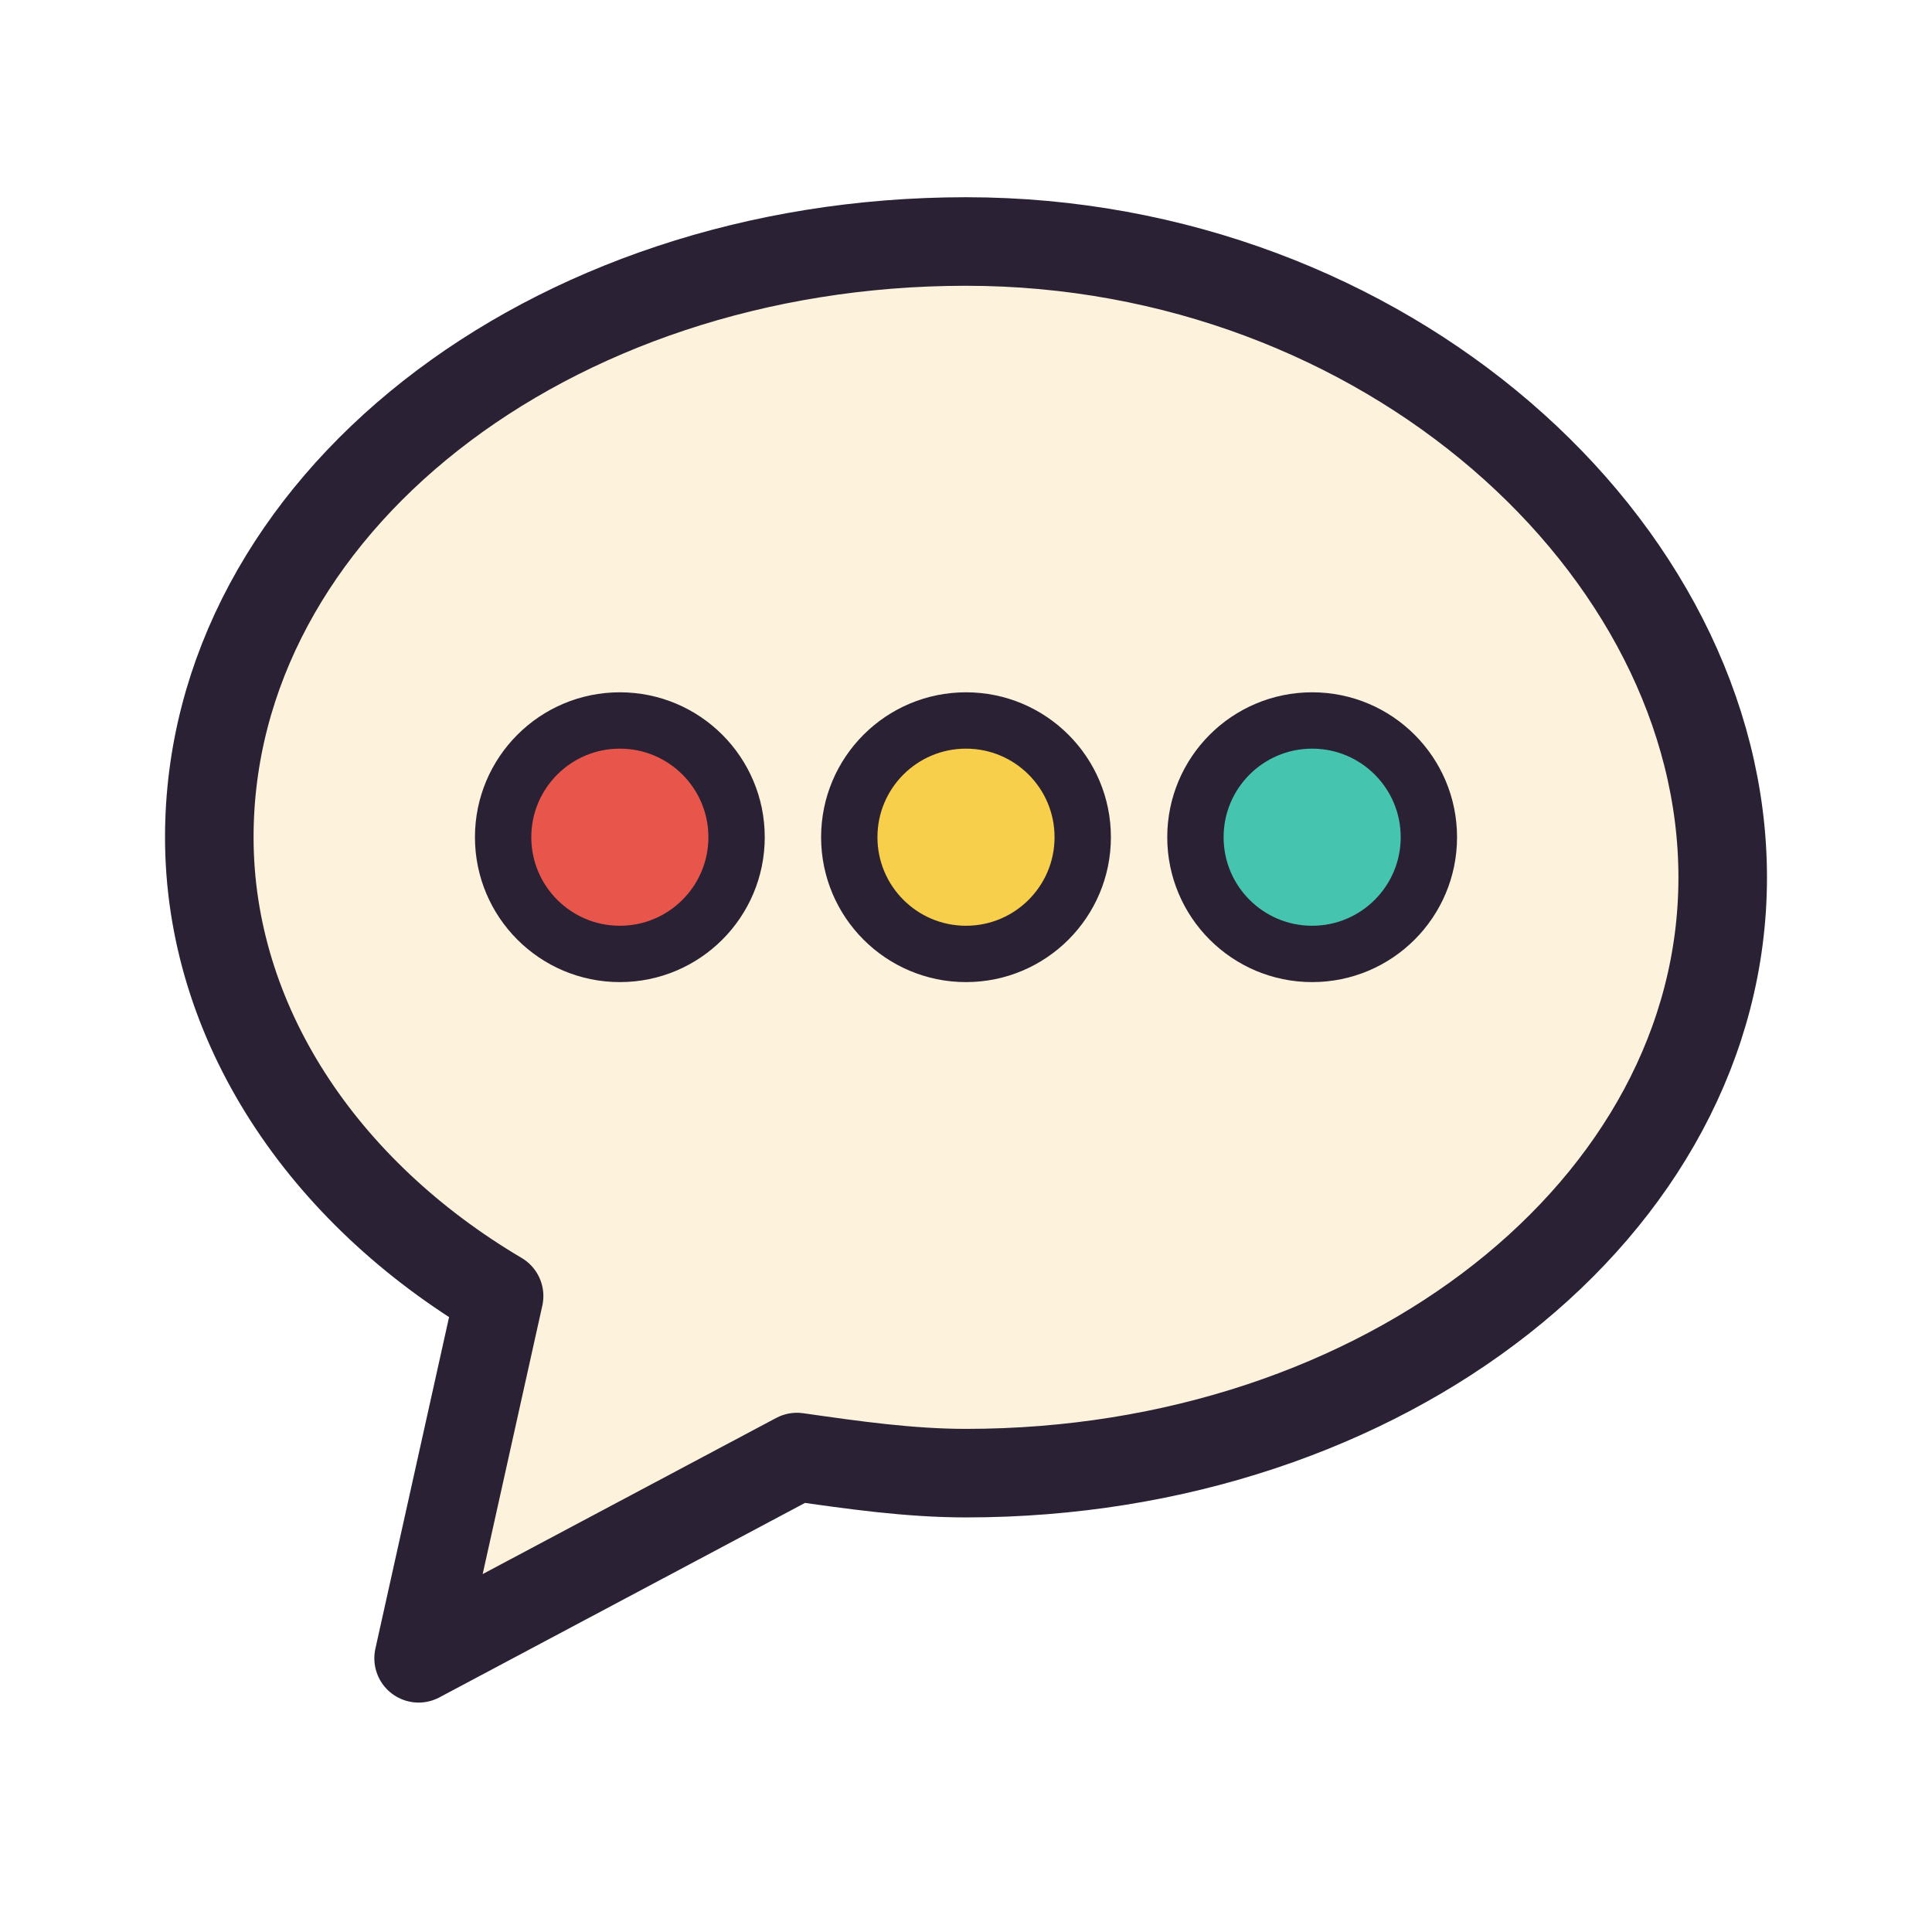
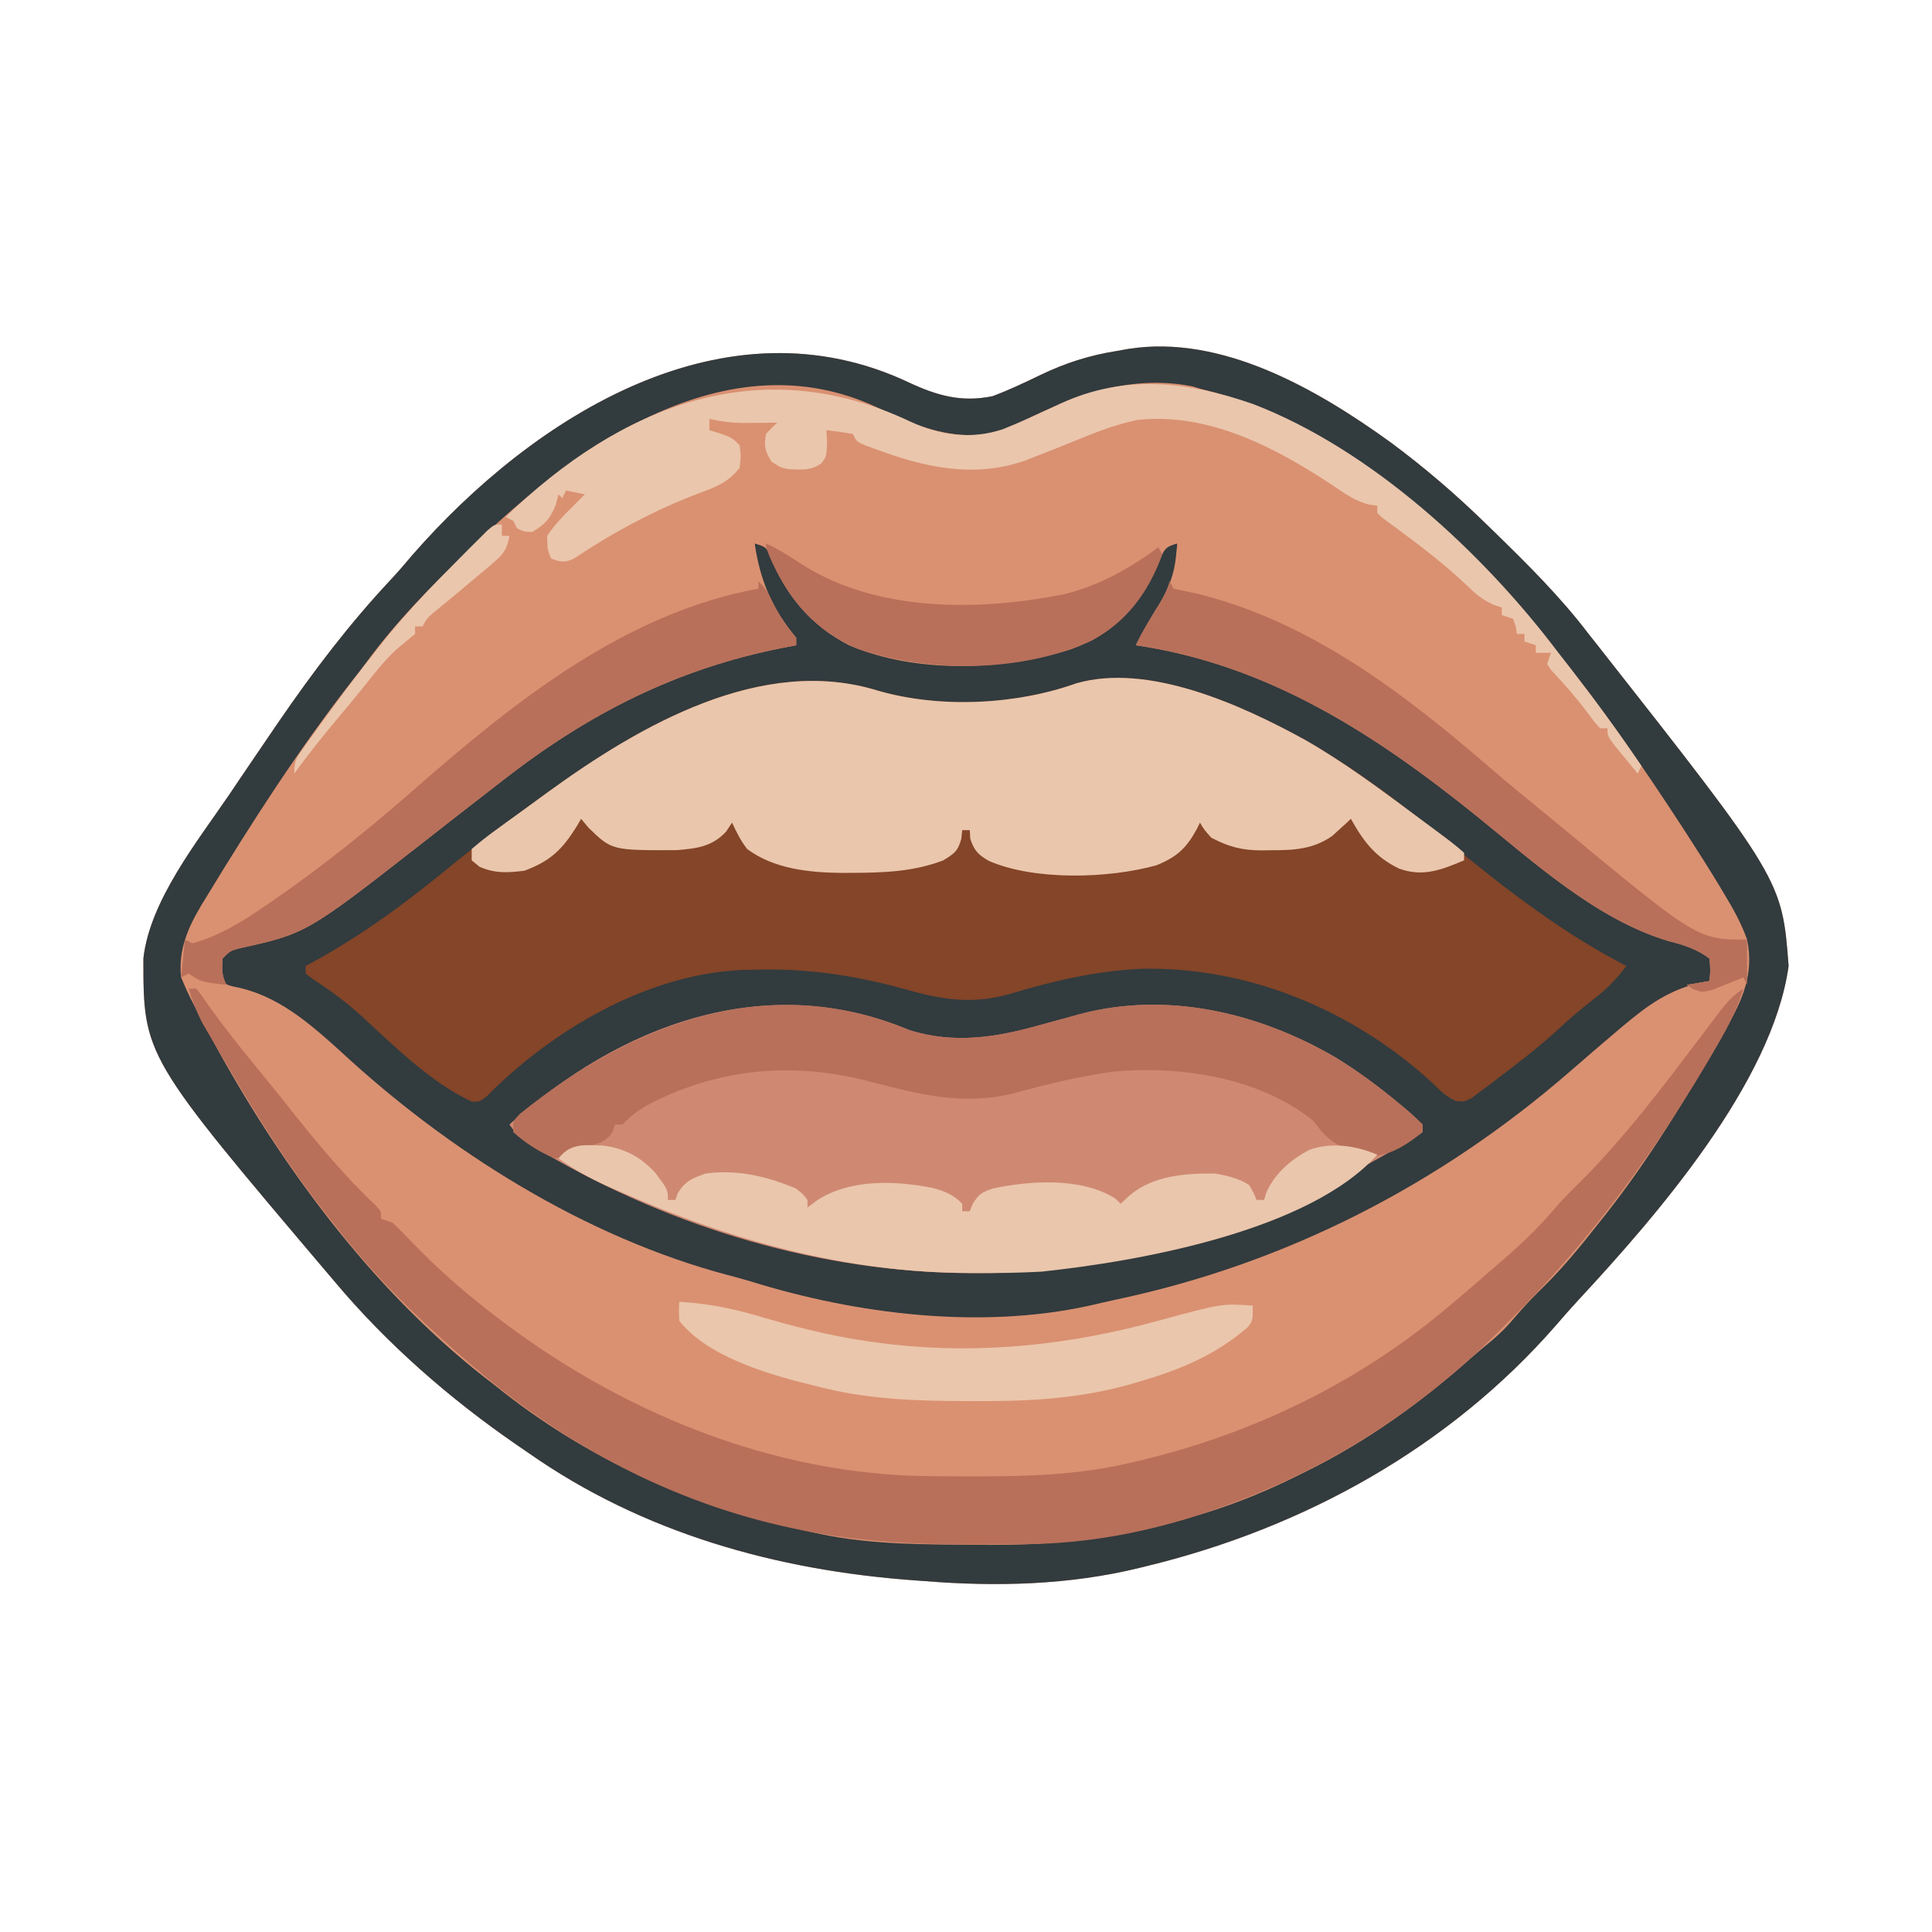
- <svg xmlns="http://www.w3.org/2000/svg" width="96" height="96" viewBox="0 0 24 24">
-   <path d="M12 3C6.8 3 2.6 6.3 2.6 10.4c0 2.3 1.4 4.4 3.6 5.7l-1 4.5 4.7-2.5c.7.1 1.4.2 2.1.2 5.2 0 9.4-3.3 9.4-7.4S17.2 3 12 3z" fill="#fdf3dc" stroke="#2b2135" stroke-width="1.1" stroke-linejoin="round" stroke-linecap="round" />
-   <g stroke="#2b2135" stroke-width="0.7">
-     <circle cx="7.7" cy="10.4" r="1.45" fill="#e8564b" />
-     <circle cx="12" cy="10.4" r="1.45" fill="#f7cf4a" />
-     <circle cx="16.3" cy="10.4" r="1.45" fill="#45c4b0" />
-   </g>
+ <svg xmlns="http://www.w3.org/2000/svg" width="96" height="96" viewBox="0 0 512 512">
+   <path d="M0 0 C7.45 3.45 13.8 5.23 21.98 3.57 C26.3 1.97 30.44 -0 34.58 -2 C41.33 -5.25 47.56 -7.24 54.98 -8.43 C56.01 -8.61 57.03 -8.79 58.09 -8.98 C82.88 -12.86 108.12 1.8 127.43 15.74 C136.49 22.44 144.92 29.69 152.98 37.57 C153.69 38.26 154.41 38.95 155.14 39.67 C163.94 48.25 172.53 56.77 179.98 66.57 C180.73 67.51 181.47 68.45 182.24 69.42 C231.24 131.75 231.24 131.75 232.98 154.57 C228.71 185.44 197.99 220.77 177.25 243.11 C175.24 245.29 173.29 247.5 171.36 249.75 C143.07 282.21 104.43 303.51 62.98 313.57 C62.3 313.74 61.62 313.9 60.92 314.08 C42.23 318.64 23.07 319.1 3.98 317.57 C3.18 317.51 2.37 317.45 1.54 317.39 C-35.1 314.78 -70.73 304.84 -101.02 283.57 C-102.19 282.77 -103.35 281.97 -104.52 281.17 C-121.9 269.16 -138.42 254.74 -152.02 238.57 C-152.49 238.01 -152.96 237.46 -153.45 236.89 C-203.02 178.43 -203.02 178.43 -203.02 152.57 C-201.3 137.19 -188.66 121.51 -180.21 109.07 C-179.23 107.61 -178.25 106.16 -177.27 104.7 C-174.53 100.65 -171.78 96.6 -169.02 92.57 C-168.36 91.6 -167.7 90.63 -167.02 89.64 C-157.97 76.47 -148.43 63.88 -137.49 52.22 C-135.51 50.09 -133.63 47.93 -131.77 45.69 C-99.33 8.56 -48.69 -23.12 0 0 Z " fill="#da9171" transform="translate(241.0195,101.4336)" />
+   <path d="M0 0 C1.83 0.16 1.83 0.16 4 1 C5.42 3.41 5.42 3.41 6.75 6.5 C11.18 15.83 17.14 23.26 27 27 C46.87 32.49 69.83 33.61 89 25 C99.17 19.06 104.16 10.46 109 0 C109.99 0 110.98 0 112 0 C113.2 10.4 107.15 19.05 101 27 C101.6 27.01 102.19 27.03 102.81 27.04 C131.9 28.64 158.77 45.7 180.87 63.31 C184.58 66.26 188.32 69.16 192.06 72.06 C192.81 72.65 193.57 73.23 194.34 73.83 C195.84 74.99 197.33 76.16 198.83 77.32 C200.24 78.41 201.65 79.51 203.06 80.61 C216.9 91.38 230.64 101.6 247.84 106 C252.29 107.41 252.29 107.41 254 110 C253.69 113.19 253.69 113.19 253 116 C252.67 116.06 252.67 116.06 251.02 116.34 C242.4 118.2 236.64 122.4 230 128 C229.72 128.24 229.72 128.24 228.3 129.43 C224.17 132.92 220.08 136.46 216 140 C181.38 170.05 140.65 190.93 95.75 200.41 C93.37 200.92 91 201.47 88.62 202.03 C59.7 208.36 26.95 204.29 -0.95 195.62 C-2.98 195.01 -5.02 194.46 -7.07 193.92 C-44.97 183.87 -81.21 161.08 -109.81 134.56 C-118.15 127.03 -126.59 119.64 -137.89 117.5 C-140 117 -140 117 -142 115 C-142.35 112.28 -142.52 110.69 -140.84 108.45 C-138.41 106.54 -136.18 106.03 -133.19 105.25 C-113.59 99.43 -98.15 86.51 -82.52 73.84 C-56.75 52.96 -23.97 26.5 11 27 C10.46 26.23 9.91 25.45 9.36 24.66 C3.8 16.57 -0.63 10.06 0 0 Z " fill="#323b3e" transform="translate(200,144)" />
+   <path d="M0 0 C7.99 3.7 16.14 4.84 24.58 2.03 C29.81 -0.05 34.9 -2.44 39.99 -4.83 C57.03 -12.61 73.59 -10.62 90.86 -4.64 C122.31 7.45 151.88 34.89 171.79 61.29 C172.8 62.59 173.81 63.88 174.82 65.17 C182.19 74.63 189.15 84.31 195.79 94.29 C196.45 95.29 197.11 96.28 197.79 97.3 C221.96 133.7 221.96 133.7 221.85 143.48 C221.84 144.57 221.83 145.65 221.82 146.77 C221.82 147.19 221.82 147.19 221.79 149.29 C221.46 148.63 221.13 147.97 220.79 147.29 C220.04 147.6 219.29 147.92 218.52 148.24 C217.54 148.63 216.55 149.02 215.54 149.42 C214.56 149.81 213.59 150.21 212.59 150.61 C209.79 151.29 209.79 151.29 207.43 150.41 C206.89 150.04 206.35 149.67 205.79 149.29 C207.77 148.96 209.75 148.63 211.79 148.29 C212.1 145.48 212.1 145.48 211.79 142.29 C208.36 139.75 205.02 138.7 200.91 137.67 C181.88 131.95 165.49 116.98 150.28 104.69 C123.18 82.84 94.87 64.44 59.79 59.29 C61.71 55.3 64.02 51.59 66.35 47.83 C68.55 43.95 69.96 40.42 70.41 35.98 C70.54 34.76 70.66 33.55 70.79 32.29 C67.79 33.29 67.79 33.29 66.25 36.17 C65.69 37.4 65.15 38.63 64.6 39.86 C59.79 50 53.41 56.26 42.79 60.29 C24.56 66.06 1.62 66.86 -16.21 59.29 C-26.42 53.98 -33 46.14 -37.11 35.48 C-38.21 33.29 -38.21 33.29 -41.21 32.29 C-39.83 41.99 -36.55 49.78 -30.21 57.29 C-30.21 57.95 -30.21 58.61 -30.21 59.29 C-30.81 59.41 -30.81 59.41 -33.84 59.99 C-62.18 65.6 -85.53 77.56 -108.21 95.29 C-109.64 96.4 -111.07 97.51 -112.5 98.62 C-118.24 103.07 -123.98 107.54 -129.69 112.03 C-160.05 135.71 -160.05 135.71 -178.1 139.69 C-180.21 140.29 -180.21 140.29 -182.21 142.29 C-182.42 145.08 -182.47 146.78 -181.21 149.29 C-187.84 148.54 -187.84 148.54 -191.21 146.29 C-191.87 146.62 -192.53 146.95 -193.21 147.29 C-193.12 125.93 -172.92 104.05 -161.21 87.29 C-160.98 86.97 -160.98 86.97 -159.83 85.31 C-153.86 76.79 -147.68 68.45 -141.21 60.29 C-140.45 59.33 -139.69 58.36 -138.91 57.36 C-125.13 40.44 -109.2 24.68 -91.21 12.29 C-90.61 11.87 -90.01 11.45 -89.39 11.02 C-59.89 -9.39 -33.15 -15.69 0 0 Z " fill="#da9171" transform="translate(241.2109,111.707)" />
+   <path d="M0 0 C16.45 4.75 36.53 3.78 52.57 -1.93 C71.72 -7.45 96.39 3.81 113.07 12.96 C127.12 20.99 140 30.9 152.47 41.16 C166.77 52.92 181.86 64.47 198.37 72.97 C195.76 76.42 193.17 79.11 189.74 81.72 C186.32 84.39 183.09 87.12 179.93 90.1 C175.01 94.57 169.8 98.6 164.49 102.6 C163.66 103.24 162.83 103.88 161.97 104.54 C161.17 105.13 160.38 105.72 159.56 106.32 C158.85 106.86 158.14 107.39 157.41 107.94 C155.37 108.97 155.37 108.97 153.23 108.75 C150.62 107.66 149.07 106.01 147.05 104.04 C126.15 84.76 98.14 72.99 69.59 73.72 C57.83 74.27 46.33 76.96 35.09 80.35 C25.17 83.2 16.96 81.94 7.18 79.1 C-6.5 75.34 -19.39 73.46 -33.63 73.97 C-34.53 73.99 -35.43 74.01 -36.36 74.03 C-61.48 75.32 -86.36 89.99 -103.65 107.52 C-105.63 108.97 -105.63 108.97 -107.58 108.92 C-118.33 103.96 -128.05 94.3 -136.7 86.35 C-140.81 82.58 -145.13 79.42 -149.8 76.38 C-150.4 75.92 -151.01 75.45 -151.63 74.97 C-151.63 74.31 -151.63 73.65 -151.63 72.97 C-151.21 72.74 -151.21 72.74 -149.06 71.57 C-136.31 64.53 -124.97 56.17 -113.73 46.93 C-106.54 41.04 -99.14 35.46 -91.63 29.97 C-90.94 29.46 -90.25 28.95 -89.53 28.43 C-64.7 10.22 -31.65 -9.83 0 0 Z " fill="#844528" transform="translate(232.6328,183.0273)" />
+   <path d="M0 0 C12 3.73 23.07 1.92 34.94 -1.44 C37.3 -2.08 39.66 -2.73 42.03 -3.37 C43.06 -3.66 44.08 -3.95 45.14 -4.24 C68.28 -10.37 92.35 -4.69 112.66 7.07 C118.95 10.88 124.74 15.23 130.38 19.94 C130.94 20.41 131.51 20.88 132.09 21.37 C133.44 22.53 134.72 23.76 136 25 C136 25.66 136 26.32 136 27 C134.59 28.08 134.59 28.08 132.58 29.25 C131.83 29.69 131.09 30.13 130.31 30.58 C129.49 31.05 128.66 31.52 127.81 32 C126.96 32.49 126.1 32.98 125.22 33.48 C92.21 52.04 56.41 64.48 18.25 64.38 C17.87 64.37 17.87 64.37 15.95 64.37 C-23.38 64.24 -62.68 52.41 -96.62 32.62 C-96.98 32.42 -96.98 32.42 -98.8 31.36 C-101.96 29.46 -103.92 28.12 -106 25 C-76.86 -1.25 -38.3 -16.1 0 0 Z " fill="#cf8972" transform="translate(241,273)" />
+   <path d="M0 0 C7.45 3.45 13.8 5.23 21.98 3.57 C26.3 1.97 30.44 -0 34.58 -2 C41.33 -5.25 47.56 -7.24 54.98 -8.43 C56.01 -8.61 57.03 -8.79 58.09 -8.98 C82.88 -12.86 108.12 1.8 127.43 15.74 C136.49 22.44 144.92 29.69 152.98 37.57 C153.69 38.26 154.41 38.95 155.14 39.67 C163.94 48.25 172.53 56.77 179.98 66.57 C180.73 67.51 181.47 68.45 182.24 69.42 C231.24 131.75 231.24 131.75 232.98 154.57 C228.71 185.44 197.99 220.77 177.25 243.11 C175.24 245.29 173.29 247.5 171.36 249.75 C143.07 282.21 104.43 303.51 62.98 313.57 C62.3 313.74 61.62 313.9 60.92 314.08 C42.23 318.64 23.07 319.1 3.98 317.57 C3.18 317.51 2.37 317.45 1.54 317.39 C-35.1 314.78 -70.73 304.84 -101.02 283.57 C-102.19 282.77 -103.35 281.97 -104.52 281.17 C-121.9 269.16 -138.42 254.74 -152.02 238.57 C-152.49 238.01 -152.96 237.46 -153.45 236.89 C-203.02 178.43 -203.02 178.43 -203.02 152.57 C-201.3 137.19 -188.66 121.51 -180.21 109.07 C-179.23 107.61 -178.25 106.16 -177.27 104.7 C-174.53 100.65 -171.78 96.6 -169.02 92.57 C-168.36 91.6 -167.7 90.63 -167.02 89.64 C-157.97 76.47 -148.43 63.88 -137.49 52.22 C-135.51 50.09 -133.63 47.93 -131.77 45.69 C-99.33 8.56 -48.69 -23.12 0 0 Z M-116.02 43.57 C-116.36 43.9 -116.36 43.9 -118.11 45.58 C-127.36 54.51 -136.13 63.5 -143.76 73.87 C-145 75.55 -146.28 77.19 -147.58 78.83 C-161.71 96.93 -174.36 116.57 -186.27 136.19 C-186.74 136.96 -187.21 137.73 -187.7 138.52 C-191.25 144.5 -193.83 150.46 -193.02 157.57 C-191.95 160.19 -190.85 162.58 -189.52 165.07 C-189.15 165.77 -188.79 166.47 -188.41 167.2 C-187.3 169.33 -186.16 171.45 -185.02 173.57 C-184.71 174.14 -184.71 174.14 -183.16 177.02 C-164.73 210.18 -140.46 242.51 -110.02 265.57 C-109.57 265.92 -109.57 265.92 -107.32 267.71 C-83.02 286.64 -55.97 298.12 -26.02 304.57 C-25.19 304.75 -24.36 304.93 -23.5 305.12 C-9.78 307.96 4.16 307.87 18.11 307.94 C19.04 307.95 19.97 307.96 20.92 307.97 C39.48 308.09 57.2 306 74.98 300.57 C76.23 300.18 77.49 299.8 78.78 299.41 C87.18 296.77 95.11 293.49 102.98 289.57 C103.62 289.25 104.26 288.94 104.92 288.61 C121.41 280.49 135.76 270.09 149.46 257.9 C151 256.55 152.58 255.25 154.17 253.95 C156.48 252 158.38 250.14 160.29 247.82 C162.85 244.81 165.52 242.01 168.36 239.25 C173.32 234.34 177.67 229.05 181.98 223.57 C182.78 222.56 183.59 221.55 184.42 220.5 C196.04 205.76 205.67 189.84 214.98 173.57 C215.4 172.85 215.81 172.14 216.24 171.41 C220.74 163.64 223.88 156.69 221.98 147.57 C220.45 143.25 218.34 139.48 215.98 135.57 C215.62 134.96 215.25 134.35 214.88 133.72 C212 128.95 209.01 124.24 205.98 119.57 C205.58 118.95 205.19 118.34 204.78 117.71 C194.22 101.51 183.25 85.52 170.98 70.57 C170.55 70.03 170.11 69.49 169.67 68.94 C156.64 52.89 141.92 37.49 124.98 25.57 C124.29 25.08 123.61 24.59 122.9 24.08 C108.46 13.9 94.26 5.7 76.98 1.57 C76.36 1.37 75.73 1.18 75.09 0.98 C57.51 -2.5 42.33 3.93 26.99 11.67 C18.5 15.44 9.53 13.91 1.09 10.84 C-2.2 9.49 -5.42 8.02 -8.64 6.5 C-48.16 -11.9 -88.15 16.45 -116.02 43.57 Z " fill="#323b3e" transform="translate(241.0195,101.4336)" />
+   <path d="M0 0 C16.45 4.75 36.53 3.78 52.57 -1.93 C71.72 -7.45 96.39 3.81 113.07 12.96 C123.37 18.84 132.88 25.9 142.37 32.97 C143.05 33.48 143.73 33.98 144.43 34.5 C152.53 40.5 152.53 40.5 155.37 42.97 C155.37 43.63 155.37 44.29 155.37 44.97 C149.45 47.46 144.51 49.48 138.14 47.16 C131.87 44.14 128.7 39.98 125.37 33.97 C125.15 34.18 125.15 34.18 124.05 35.21 C123.45 35.75 122.86 36.29 122.24 36.85 C121.66 37.38 121.08 37.91 120.48 38.46 C115.35 42.12 110 42.31 103.93 42.29 C103.57 42.29 103.57 42.29 101.73 42.33 C96.56 42.34 92.96 41.38 88.37 38.97 C86.43 36.79 86.43 36.79 85.37 34.97 C85.24 35.24 85.24 35.24 84.59 36.58 C81.8 41.73 79.26 44.09 73.84 46.28 C61.25 49.8 41.56 50.41 29.42 45.12 C26.61 43.51 25.48 42.33 24.49 39.22 C24.45 38.48 24.41 37.74 24.37 36.97 C23.71 36.97 23.05 36.97 22.37 36.97 C22.28 37.74 22.2 38.5 22.12 39.29 C21.19 42.62 20.26 43.16 17.37 44.97 C9.51 48 1.43 48.26 -6.88 48.29 C-7.8 48.29 -8.73 48.3 -9.68 48.3 C-18.25 48.21 -27.54 47.24 -34.63 41.97 C-36.37 39.7 -37.42 37.59 -38.63 34.97 C-39.15 35.76 -39.66 36.54 -40.2 37.35 C-43.9 41.34 -47.96 41.83 -53.28 42.27 C-70.5 42.33 -70.5 42.33 -76.7 36.29 C-77.33 35.52 -77.97 34.76 -78.63 33.97 C-78.98 34.58 -79.34 35.18 -79.7 35.8 C-83.57 42.07 -86.67 45.11 -93.63 47.72 C-98.02 48.27 -101.47 48.49 -105.57 46.66 C-106.25 46.1 -106.93 45.55 -107.63 44.97 C-107.63 43.98 -107.63 42.99 -107.63 41.97 C-105.36 40.02 -103.12 38.27 -100.7 36.54 C-99.98 36.01 -99.26 35.48 -98.52 34.94 C-96.99 33.83 -95.47 32.73 -93.94 31.63 C-91.73 30.04 -89.54 28.44 -87.35 26.83 C-63.07 9.18 -30.67 -9.53 0 0 Z " fill="#eac6ac" transform="translate(232.6328,183.0273)" />
+   <path d="M0 0 C0.66 0 1.32 0 2 0 C3.49 1.84 3.49 1.84 5.31 4.5 C10.39 11.67 15.96 18.41 21.53 25.19 C23.4 27.49 25.23 29.8 27.06 32.12 C34.14 40.99 41.38 49.79 49.67 57.55 C51 59 51 59 51 61 C51.99 61.33 52.98 61.66 54 62 C55.73 63.63 57.36 65.28 59 67 C65.28 73.54 71.84 79.43 79 85 C79.54 85.43 80.09 85.85 80.65 86.29 C113.62 111.9 154.52 128.95 196.67 129.2 C197.47 129.21 198.26 129.22 199.09 129.22 C201.64 129.24 204.19 129.25 206.75 129.25 C207.62 129.25 208.5 129.25 209.4 129.25 C222.47 129.24 235.19 128.86 248 126 C248.8 125.82 249.59 125.65 250.41 125.46 C280.67 118.51 309.12 104.99 333 85 C333.57 84.52 334.15 84.04 334.74 83.55 C338.87 80.08 342.94 76.55 347 73 C347.94 72.18 348.89 71.36 349.86 70.52 C354.35 66.57 358.44 62.53 362.29 57.96 C364.11 55.88 366.02 53.94 368 52 C380.38 39.74 391.06 25.53 401.54 11.64 C401.98 11.05 402.43 10.46 402.89 9.85 C403.78 8.68 404.66 7.51 405.54 6.34 C407.56 3.67 409.18 1.88 412 0 C410.61 4.67 408.66 8.79 406.25 13 C405.86 13.68 405.48 14.36 405.08 15.06 C389.49 42.13 371.37 67.12 349 89 C348.22 89.78 347.44 90.56 346.64 91.37 C325.36 112.56 300.39 128.15 272 138 C271.33 138.23 270.67 138.46 269.98 138.7 C254.22 144.09 238.13 147.09 221.45 147.24 C220.55 147.25 219.66 147.26 218.75 147.27 C198.85 147.44 179.52 147.32 160 143 C159.03 142.79 158.06 142.57 157.06 142.35 C125.34 135.04 97.26 119.48 73 98 C72.17 97.29 71.35 96.57 70.5 95.84 C59.08 85.81 48.28 75.04 39 63 C38.2 62 37.41 60.99 36.59 59.96 C26.62 47.35 18.11 33.86 10 20 C9.63 19.37 9.25 18.73 8.86 18.08 C7.76 16.2 6.66 14.32 5.56 12.44 C5.24 11.89 5.24 11.89 3.63 9.12 C2.07 6.12 0.97 3.23 0 0 Z " fill="#b8705a" transform="translate(50,262)" />
+   <path d="M0 0 C12 3.73 23.07 1.92 34.94 -1.44 C37.3 -2.08 39.66 -2.73 42.03 -3.37 C43.06 -3.66 44.08 -3.95 45.14 -4.24 C68.28 -10.37 92.35 -4.69 112.66 7.07 C118.95 10.88 124.74 15.23 130.38 19.94 C130.94 20.41 131.51 20.88 132.09 21.37 C133.44 22.53 134.72 23.76 136 25 C136 25.66 136 26.32 136 27 C132.45 29.88 128.41 32.7 123.8 33.27 C118.29 32.69 112.62 30.98 109.06 26.62 C108.38 25.76 107.7 24.89 107 24 C92.72 12.5 71.8 9.36 54 11 C45.07 12.25 36.31 14.34 27.62 16.75 C13.92 20.14 2.01 16.87 -11.34 13.41 C-31.53 8.25 -51.47 10.28 -69.77 20.06 C-72.34 21.61 -73.99 22.87 -76 25 C-76.66 25 -77.32 25 -78 25 C-78.1 25.31 -78.1 25.31 -78.62 26.88 C-80.59 29.91 -82.55 30.04 -86 31 C-86.59 31.34 -87.18 31.68 -87.79 32.03 C-90.01 33.24 -91.46 33.84 -94 34 C-98.11 32.25 -101.69 30.01 -105 27 C-105 24 -105 24 -103.12 22.09 C-73.41 -1.74 -37.48 -15.76 0 0 Z " fill="#b8705a" transform="translate(241,273)" />
+   <path d="M0 0 C7.99 3.7 16.14 4.84 24.58 2.03 C29.81 -0.05 34.9 -2.44 39.99 -4.83 C57.03 -12.61 73.59 -10.62 90.86 -4.64 C122.31 7.45 151.88 34.89 171.79 61.29 C172.82 62.62 173.85 63.95 174.89 65.27 C181.47 73.76 187.79 82.38 193.79 91.29 C193.46 91.95 193.13 92.61 192.79 93.29 C191.45 91.67 190.12 90.05 188.79 88.42 C188.05 87.51 187.3 86.61 186.54 85.68 C184.79 83.29 184.79 83.29 184.79 81.29 C184.13 81.29 183.47 81.29 182.79 81.29 C181.31 79.61 181.31 79.61 179.6 77.29 C176.61 73.3 173.42 69.63 169.98 66.02 C169.58 65.45 169.19 64.88 168.79 64.29 C169.12 63.3 169.45 62.31 169.79 61.29 C168.47 61.29 167.15 61.29 165.79 61.29 C165.79 60.63 165.79 59.97 165.79 59.29 C164.8 58.96 163.81 58.63 162.79 58.29 C162.79 57.63 162.79 56.97 162.79 56.29 C162.13 56.29 161.47 56.29 160.79 56.29 C160.69 55.65 160.58 55.01 160.48 54.36 C160.25 53.67 160.02 52.99 159.79 52.29 C158.8 51.96 157.81 51.63 156.79 51.29 C156.79 50.63 156.79 49.97 156.79 49.29 C156.06 49.05 155.33 48.81 154.59 48.56 C151.4 47.12 149.54 45.42 147.04 42.98 C141.44 37.72 135.46 33.13 129.28 28.58 C128.57 28.06 127.85 27.53 127.12 26.98 C126.48 26.51 125.84 26.04 125.18 25.55 C124.72 25.14 124.26 24.72 123.79 24.29 C123.79 23.63 123.79 22.97 123.79 22.29 C123.44 22.25 123.44 22.25 121.69 22.05 C118.07 21.11 115.39 19.26 112.35 17.17 C97.05 6.98 79.1 -2.51 60.2 -0.41 C54.12 0.85 48.47 3.12 42.74 5.49 C39.71 6.74 36.66 7.92 33.6 9.11 C32.6 9.5 31.59 9.9 30.56 10.31 C17 15.11 3.75 12.17 -9.21 7.29 C-10.17 6.95 -11.12 6.61 -12.11 6.25 C-14.21 5.29 -14.21 5.29 -15.21 3.29 C-17.53 2.89 -19.87 2.55 -22.21 2.29 C-22.15 3.39 -22.09 4.48 -22.02 5.61 C-22.21 9.29 -22.21 9.29 -23.45 11 C-26.24 13.05 -28.68 12.77 -32.05 12.64 C-34.21 12.29 -34.21 12.29 -36.77 10.61 C-38.49 7.84 -38.78 6.49 -38.21 3.29 C-36.68 1.64 -36.68 1.64 -35.21 0.29 C-36.09 0.3 -36.97 0.32 -37.88 0.33 C-38.46 0.33 -38.46 0.33 -41.4 0.36 C-42.55 0.37 -43.7 0.38 -44.88 0.39 C-47.8 0.3 -50.37 -0.03 -53.21 -0.71 C-53.21 0.28 -53.21 1.27 -53.21 2.29 C-52.26 2.58 -51.31 2.87 -50.34 3.17 C-47.21 4.29 -47.21 4.29 -45.21 6.29 C-44.84 9.17 -44.84 9.17 -45.21 12.29 C-48.22 16.09 -51.41 17.36 -55.9 18.98 C-67.65 23.41 -78.8 29.42 -89.23 36.39 C-91.66 37.5 -92.76 37.21 -95.21 36.29 C-96.15 33.79 -96.15 33.79 -96.21 30.29 C-94.21 27.3 -91.77 24.82 -89.21 22.29 C-88.92 22.01 -88.92 22.01 -87.48 20.55 C-87.06 20.14 -86.64 19.72 -86.21 19.29 C-87.86 18.96 -89.51 18.63 -91.21 18.29 C-91.54 18.95 -91.87 19.61 -92.21 20.29 C-92.54 19.96 -92.87 19.63 -93.21 19.29 C-93.32 19.75 -93.32 19.75 -93.9 22.04 C-95.42 25.8 -96.75 27.23 -100.21 29.29 C-102.46 29.17 -102.46 29.17 -104.21 28.29 C-104.54 27.63 -104.87 26.97 -105.21 26.29 C-105.87 25.96 -106.53 25.63 -107.21 25.29 C-76.59 -4.39 -39.77 -18.82 0 0 Z " fill="#eac6ac" transform="translate(241.2109,111.707)" />
+   <path d="M0 0 C5.67 0.74 9.95 3.01 13.81 7.23 C17.14 11.68 17.14 11.68 17.14 14.41 C17.8 14.41 18.46 14.41 19.14 14.41 C19.25 14.11 19.25 14.11 19.77 12.6 C21.8 9.37 23.53 8.68 27.14 7.41 C35.5 6.27 43.44 8.14 51.14 11.41 C53.02 12.92 53.02 12.92 54.14 14.41 C54.14 15.07 54.14 15.73 54.14 16.41 C54.56 16.1 54.56 16.1 56.64 14.54 C65.42 8.81 77.32 9.26 87.27 11.22 C90.42 12.05 92.84 13.01 95.14 15.41 C95.14 16.07 95.14 16.73 95.14 17.41 C95.8 17.41 96.46 17.41 97.14 17.41 C97.39 16.79 97.64 16.17 97.89 15.54 C99.43 12.92 100.3 12.41 103.14 11.41 C113.11 9.24 126.78 8.38 135.71 14.04 C136.18 14.49 136.66 14.94 137.14 15.41 C137.99 14.63 138.84 13.84 139.71 13.04 C145.94 7.92 154.3 7.33 162.14 7.41 C165.38 7.97 168.34 8.67 171.14 10.41 C172.39 12.52 172.39 12.52 173.14 14.41 C173.8 14.41 174.46 14.41 175.14 14.41 C175.26 14.05 175.26 14.05 175.83 12.22 C178.19 7.17 182.24 3.77 187.12 1.13 C193.04 -0.98 199.47 0.02 205.14 2.41 C187.08 22.63 142.08 30.68 116.14 33.41 C110.56 33.72 104.99 33.8 99.39 33.79 C99.01 33.78 99.01 33.78 97.09 33.78 C64.13 33.68 33.29 25.04 3.33 11.72 C2.5 11.35 1.67 10.99 0.82 10.61 C-3.72 8.54 -7.8 6.3 -11.86 3.41 C-8.6 -0.75 -4.94 -0.14 0 0 Z " fill="#eac6ac" transform="translate(159.8555,303.5898)" />
+   <path d="M0 0 C0.33 0.66 0.66 1.32 1 2 C2.99 2.43 4.98 2.85 6.98 3.27 C37.43 10.66 62.47 30.07 85.71 50.17 C89.43 53.38 93.22 56.51 97.05 59.6 C99.26 61.4 101.45 63.2 103.64 65.02 C139.85 95 139.85 95 153 95 C153 98.96 153 102.92 153 107 C152.67 106.34 152.34 105.68 152 105 C151.25 105.31 150.5 105.62 149.73 105.95 C148.75 106.33 147.76 106.72 146.75 107.12 C145.78 107.52 144.8 107.91 143.8 108.32 C141 109 141 109 138.64 108.12 C138.1 107.75 137.56 107.38 137 107 C137.99 106.84 137.99 106.84 143 106 C143.31 103.19 143.31 103.19 143 100 C139.57 97.45 136.23 96.41 132.12 95.38 C113.09 89.66 96.7 74.69 81.49 62.4 C54.39 40.54 26.09 22.15 -9 17 C-7.05 12.94 -4.7 9.17 -2.34 5.34 C-1 3 -1 3 0 0 Z " fill="#b8705a" transform="translate(310,154)" />
+   <path d="M0 0 C1.97 1.97 2.73 3.33 3.88 5.81 C5.54 9.27 7.55 12.03 10 15 C10 15.66 10 16.32 10 17 C8.8 17.23 7.6 17.46 6.37 17.7 C-21.97 23.31 -45.32 35.26 -68 53 C-69.43 54.11 -70.86 55.22 -72.29 56.32 C-78.03 60.78 -83.77 65.24 -89.48 69.73 C-119.84 93.41 -119.84 93.41 -137.89 97.39 C-140 98 -140 98 -142 100 C-142.21 102.78 -142.26 104.49 -141 107 C-147.62 106.25 -147.62 106.25 -151 104 C-151.33 104.16 -151.33 104.16 -153 105 C-152.67 101.7 -152.34 98.4 -152 95 C-151.34 95.33 -150.68 95.66 -150 96 C-143.17 94.08 -137.23 90.56 -131.44 86.56 C-131.05 86.3 -131.05 86.3 -129.11 84.98 C-115.74 75.8 -103.2 65.69 -91 55 C-64.74 31.99 -35.28 8.41 0 2 C0 1.34 0 0.68 0 0 Z " fill="#b8705a" transform="translate(201,154)" />
+   <path d="M0 0 C8.1 0.41 15.33 2.02 23.06 4.38 C33.3 7.37 43.41 9.72 54 11 C54.76 11.09 55.52 11.19 56.31 11.28 C80.28 13.95 103.85 11.37 127 5 C143.82 0.42 143.82 0.42 152 1 C152 5 152 5 150.67 6.71 C141.94 14.27 132.51 18.07 121.56 21.25 C120.72 21.5 119.87 21.74 119 22 C105.66 25.68 92.68 26.37 78.94 26.31 C78.07 26.31 77.21 26.31 76.32 26.31 C63.7 26.27 51.34 25.94 39 23 C38.67 22.92 38.67 22.92 37.01 22.53 C25.06 19.6 7.96 15.07 0 5 C-0.1 2.37 -0.1 2.37 0 0 Z " fill="#eac6ac" transform="translate(180,345)" />
+   <path d="M0 0 C3.59 1.67 6.81 3.79 10.12 5.94 C29.88 18.23 56.5 17.94 78.66 13.55 C87.99 11.35 96.35 6.7 104 1 C104.16 1.33 104.16 1.33 105 3 C101.32 13 95.66 20.72 86.25 25.81 C67.69 34.27 43.44 34.37 24.27 27.96 C12.87 23.13 5.55 14.41 0.81 3.19 C0 1 0 1 0 0 Z " fill="#b8705a" transform="translate(203,144)" />
+   <path d="M0 0 C0 0.99 0 1.98 0 3 C0.66 3 1.32 3 2 3 C1.43 6.41 0.46 7.85 -2.17 10.06 C-2.81 10.61 -3.46 11.16 -4.13 11.73 C-4.81 12.29 -5.49 12.86 -6.19 13.44 C-6.85 14 -7.51 14.56 -8.19 15.13 C-10.71 17.26 -13.23 19.38 -15.79 21.45 C-19.9 24.8 -19.9 24.8 -21 27 C-21.66 27 -22.32 27 -23 27 C-23 27.66 -23 28.32 -23 29 C-24.63 30.35 -26.25 31.7 -27.88 33.05 C-31.16 36.07 -33.83 39.52 -36.6 43 C-39.08 46.1 -41.63 49.15 -44.19 52.19 C-47.95 56.69 -51.56 61.25 -55 66 C-55 62.67 -54.59 62.06 -52.73 59.45 C-52.24 58.75 -51.75 58.06 -51.24 57.35 C-50.71 56.62 -50.17 55.88 -49.62 55.12 C-49.08 54.36 -48.53 53.6 -47.97 52.82 C-43.12 46.1 -38.17 39.48 -33 33 C-32.22 32.01 -31.44 31.03 -30.64 30.01 C-24.64 22.67 -18.12 15.91 -11.44 9.19 C-10.54 8.28 -9.65 7.38 -8.73 6.45 C-7.89 5.62 -7.05 4.78 -6.18 3.92 C-5.43 3.16 -4.67 2.41 -3.89 1.63 C-2 0 -2 0 0 0 Z " fill="#eac6ac" transform="translate(133,139)" />
</svg>
